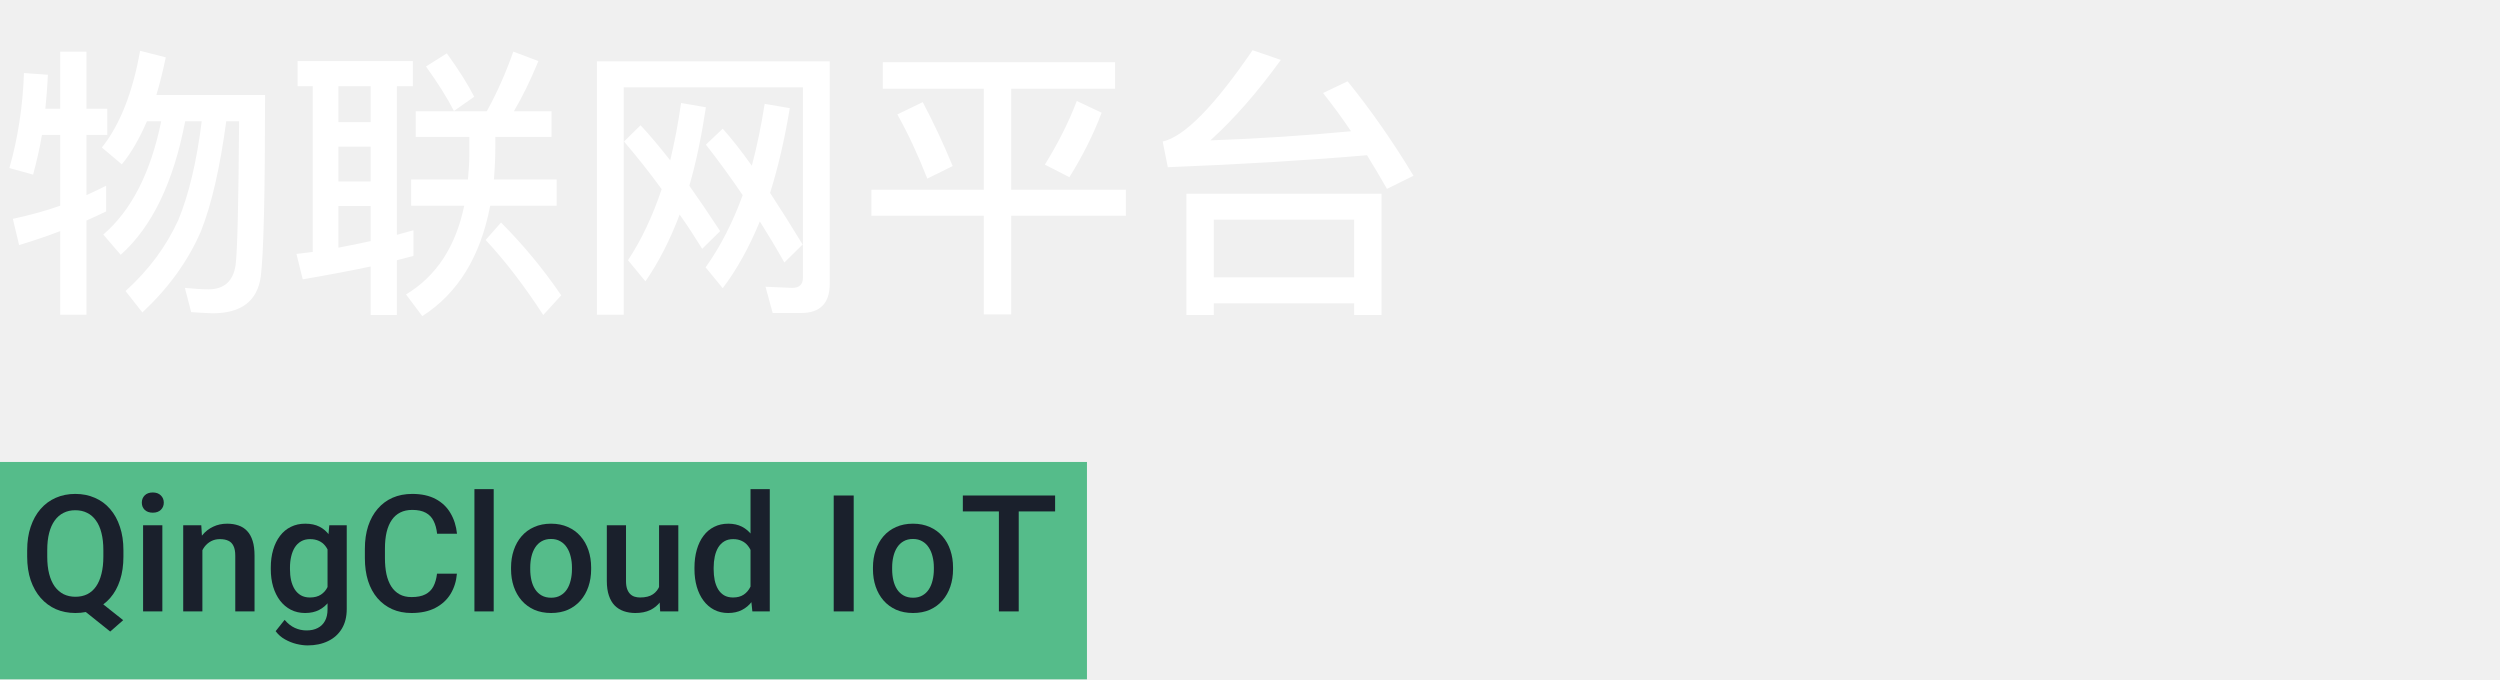
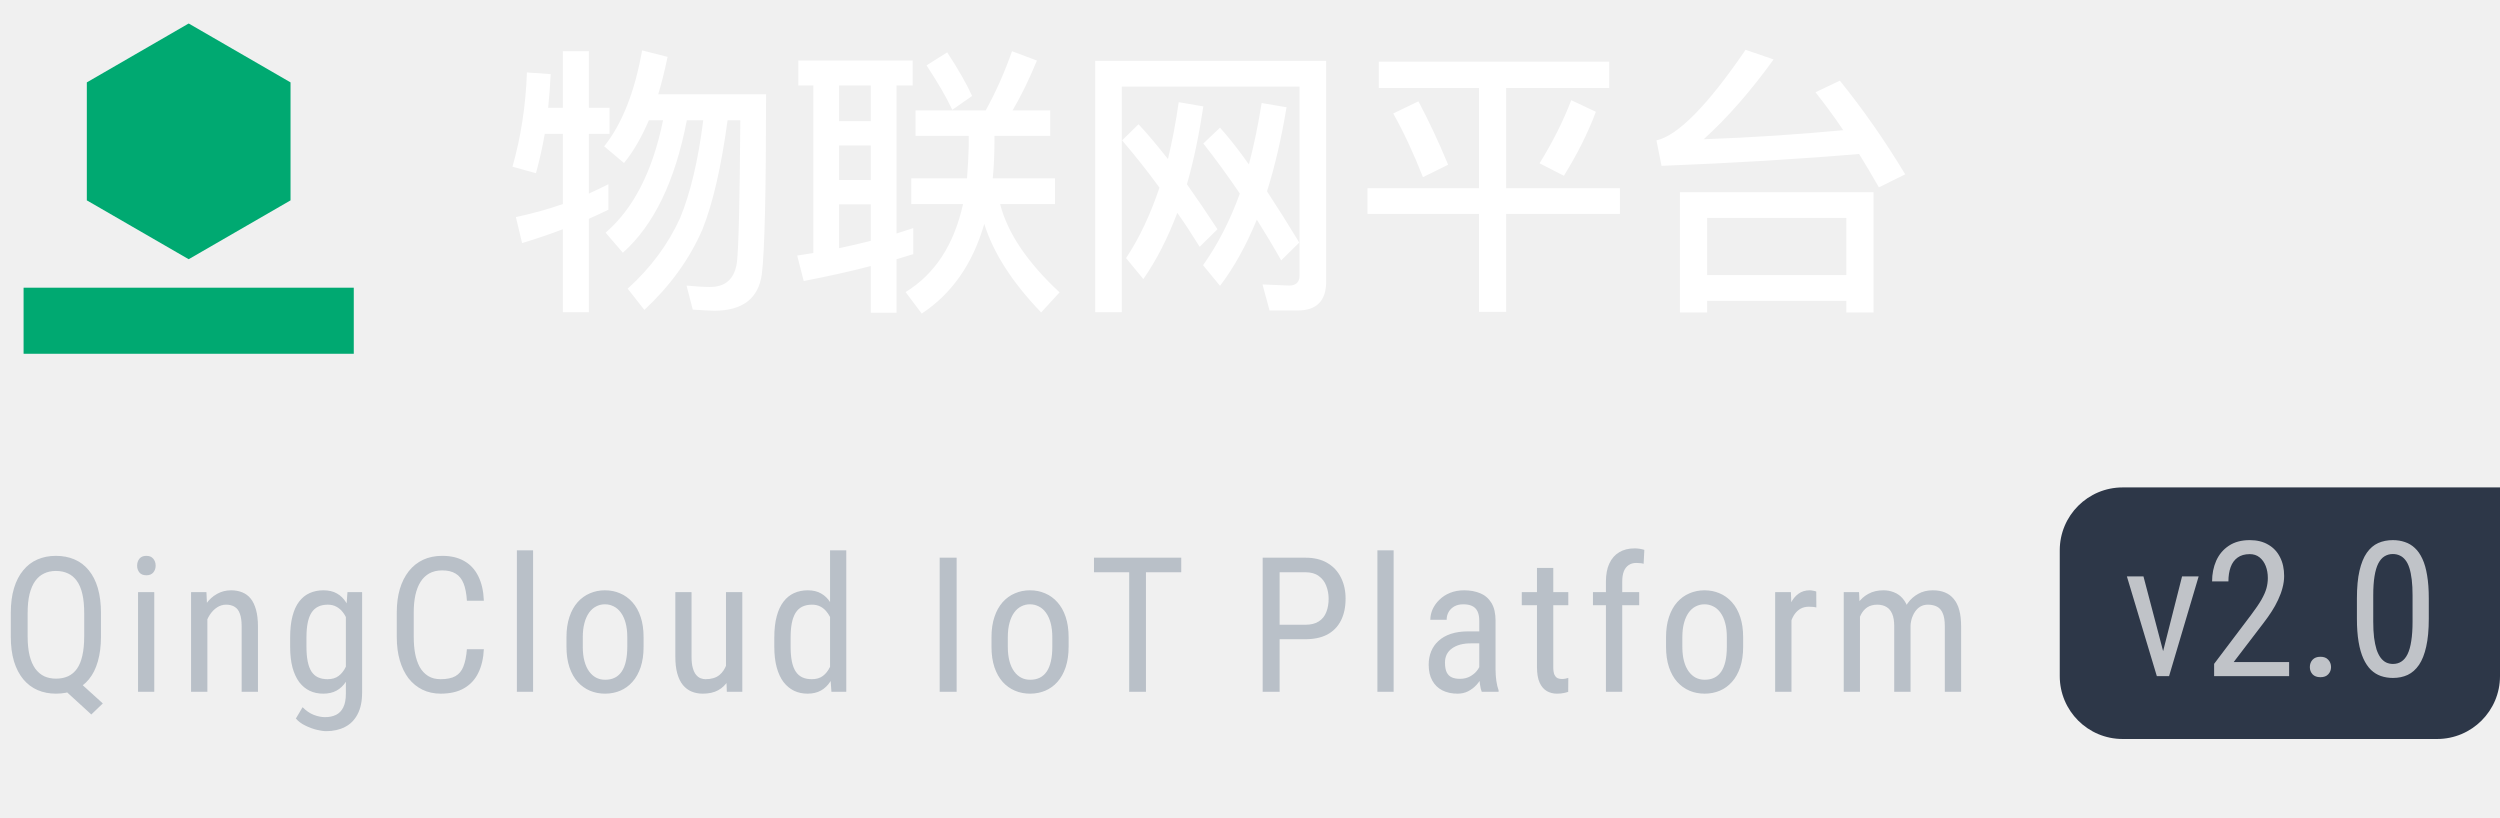
- <svg xmlns="http://www.w3.org/2000/svg" width="184" height="50" viewBox="0 0 184 50" fill="none">
-   <rect y="34" width="80" height="16" fill="#55BC8A" />
-   <path d="M6.822 43.863L9.066 45.645L8.111 46.482L5.908 44.719L6.822 43.863ZM9.084 40.5V40.969C9.084 41.613 9 42.191 8.832 42.703C8.664 43.215 8.424 43.65 8.111 44.01C7.799 44.369 7.426 44.645 6.992 44.836C6.559 45.023 6.078 45.117 5.551 45.117C5.027 45.117 4.549 45.023 4.115 44.836C3.686 44.645 3.312 44.369 2.996 44.01C2.68 43.65 2.434 43.215 2.258 42.703C2.086 42.191 2 41.613 2 40.969V40.5C2 39.855 2.086 39.279 2.258 38.772C2.43 38.26 2.672 37.824 2.984 37.465C3.301 37.102 3.674 36.826 4.104 36.639C4.537 36.447 5.016 36.352 5.539 36.352C6.066 36.352 6.547 36.447 6.98 36.639C7.418 36.826 7.793 37.102 8.105 37.465C8.418 37.824 8.658 38.26 8.826 38.772C8.998 39.279 9.084 39.855 9.084 40.5ZM7.607 40.969V40.488C7.607 40.012 7.561 39.592 7.467 39.228C7.377 38.861 7.242 38.555 7.062 38.309C6.887 38.059 6.67 37.871 6.412 37.746C6.158 37.617 5.867 37.553 5.539 37.553C5.219 37.553 4.932 37.617 4.678 37.746C4.424 37.871 4.207 38.059 4.027 38.309C3.848 38.555 3.711 38.861 3.617 39.228C3.523 39.592 3.477 40.012 3.477 40.488V40.969C3.477 41.445 3.523 41.867 3.617 42.234C3.711 42.602 3.848 42.912 4.027 43.166C4.211 43.416 4.43 43.605 4.684 43.734C4.941 43.859 5.23 43.922 5.551 43.922C5.879 43.922 6.17 43.859 6.424 43.734C6.678 43.605 6.893 43.416 7.068 43.166C7.244 42.912 7.377 42.602 7.467 42.234C7.561 41.867 7.607 41.445 7.607 40.969Z" fill="#1A202C" />
-   <path d="M11.949 38.66V45H10.531V38.66H11.949ZM10.438 36.996C10.438 36.781 10.508 36.603 10.648 36.463C10.793 36.318 10.992 36.246 11.246 36.246C11.496 36.246 11.693 36.318 11.838 36.463C11.982 36.603 12.055 36.781 12.055 36.996C12.055 37.207 11.982 37.383 11.838 37.523C11.693 37.664 11.496 37.734 11.246 37.734C10.992 37.734 10.793 37.664 10.648 37.523C10.508 37.383 10.438 37.207 10.438 36.996Z" fill="#1A202C" />
-   <path d="M14.896 40.014V45H13.484V38.66H14.815L14.896 40.014ZM14.645 41.596L14.188 41.59C14.191 41.141 14.254 40.728 14.375 40.353C14.5 39.978 14.672 39.656 14.891 39.387C15.113 39.117 15.379 38.91 15.688 38.766C15.996 38.617 16.34 38.543 16.719 38.543C17.023 38.543 17.299 38.586 17.545 38.672C17.795 38.754 18.008 38.889 18.184 39.076C18.363 39.264 18.5 39.508 18.594 39.809C18.688 40.105 18.734 40.471 18.734 40.904V45H17.316V40.898C17.316 40.594 17.271 40.353 17.182 40.178C17.096 39.998 16.969 39.871 16.801 39.797C16.637 39.719 16.432 39.68 16.186 39.68C15.943 39.68 15.727 39.73 15.535 39.832C15.344 39.934 15.182 40.072 15.049 40.248C14.92 40.424 14.82 40.627 14.75 40.857C14.68 41.088 14.645 41.334 14.645 41.596Z" fill="#1A202C" />
-   <path d="M24.236 38.66H25.52V44.824C25.52 45.395 25.398 45.879 25.156 46.277C24.914 46.676 24.576 46.978 24.143 47.185C23.709 47.397 23.207 47.502 22.637 47.502C22.395 47.502 22.125 47.467 21.828 47.397C21.535 47.326 21.25 47.213 20.973 47.057C20.699 46.904 20.471 46.703 20.287 46.453L20.949 45.621C21.176 45.891 21.426 46.088 21.699 46.213C21.973 46.338 22.26 46.4 22.561 46.4C22.885 46.4 23.16 46.34 23.387 46.219C23.617 46.102 23.795 45.928 23.92 45.697C24.045 45.467 24.107 45.185 24.107 44.853V40.096L24.236 38.66ZM19.93 41.9V41.777C19.93 41.297 19.988 40.859 20.105 40.465C20.223 40.066 20.391 39.725 20.609 39.44C20.828 39.15 21.094 38.93 21.406 38.777C21.719 38.621 22.072 38.543 22.467 38.543C22.877 38.543 23.227 38.617 23.516 38.766C23.809 38.914 24.053 39.127 24.248 39.404C24.443 39.678 24.596 40.006 24.705 40.389C24.818 40.768 24.902 41.19 24.957 41.654V42.047C24.906 42.5 24.82 42.914 24.699 43.289C24.578 43.664 24.418 43.988 24.219 44.262C24.02 44.535 23.773 44.746 23.48 44.895C23.191 45.043 22.85 45.117 22.455 45.117C22.068 45.117 21.719 45.037 21.406 44.877C21.098 44.717 20.832 44.492 20.609 44.203C20.391 43.914 20.223 43.574 20.105 43.184C19.988 42.789 19.93 42.361 19.93 41.9ZM21.342 41.777V41.9C21.342 42.19 21.369 42.459 21.424 42.709C21.482 42.959 21.57 43.18 21.688 43.371C21.809 43.559 21.961 43.707 22.145 43.816C22.332 43.922 22.553 43.975 22.807 43.975C23.139 43.975 23.41 43.904 23.621 43.764C23.836 43.623 24 43.434 24.113 43.195C24.23 42.953 24.312 42.684 24.359 42.387V41.326C24.336 41.096 24.287 40.881 24.213 40.682C24.143 40.482 24.047 40.309 23.926 40.16C23.805 40.008 23.652 39.891 23.469 39.809C23.285 39.723 23.068 39.68 22.818 39.68C22.564 39.68 22.344 39.734 22.156 39.844C21.969 39.953 21.814 40.103 21.693 40.295C21.576 40.486 21.488 40.709 21.43 40.963C21.371 41.217 21.342 41.488 21.342 41.777Z" fill="#1A202C" />
-   <path d="M32.164 42.223H33.629C33.582 42.781 33.426 43.279 33.16 43.717C32.895 44.15 32.522 44.492 32.041 44.742C31.561 44.992 30.977 45.117 30.289 45.117C29.762 45.117 29.287 45.023 28.865 44.836C28.443 44.645 28.082 44.375 27.781 44.027C27.48 43.676 27.25 43.252 27.09 42.756C26.934 42.26 26.855 41.705 26.855 41.092V40.383C26.855 39.77 26.936 39.215 27.096 38.719C27.26 38.223 27.494 37.799 27.799 37.447C28.104 37.092 28.469 36.82 28.895 36.633C29.324 36.445 29.807 36.352 30.342 36.352C31.021 36.352 31.596 36.477 32.065 36.727C32.533 36.977 32.897 37.322 33.154 37.764C33.416 38.205 33.576 38.711 33.635 39.281H32.17C32.131 38.914 32.045 38.6 31.912 38.338C31.783 38.076 31.592 37.877 31.338 37.74C31.084 37.6 30.752 37.529 30.342 37.529C30.006 37.529 29.713 37.592 29.463 37.717C29.213 37.842 29.004 38.025 28.836 38.268C28.668 38.51 28.541 38.809 28.455 39.164C28.373 39.516 28.332 39.918 28.332 40.371V41.092C28.332 41.522 28.369 41.912 28.443 42.264C28.521 42.611 28.639 42.91 28.795 43.16C28.955 43.41 29.158 43.603 29.404 43.74C29.65 43.877 29.945 43.945 30.289 43.945C30.707 43.945 31.045 43.879 31.303 43.746C31.564 43.613 31.762 43.42 31.895 43.166C32.031 42.908 32.121 42.594 32.164 42.223Z" fill="#1A202C" />
-   <path d="M36.336 36V45H34.918V36H36.336Z" fill="#1A202C" />
-   <path d="M37.613 41.9V41.766C37.613 41.309 37.68 40.885 37.812 40.494C37.945 40.1 38.137 39.758 38.387 39.469C38.641 39.176 38.949 38.949 39.312 38.789C39.68 38.625 40.094 38.543 40.555 38.543C41.02 38.543 41.434 38.625 41.797 38.789C42.164 38.949 42.475 39.176 42.728 39.469C42.982 39.758 43.176 40.1 43.309 40.494C43.441 40.885 43.508 41.309 43.508 41.766V41.9C43.508 42.357 43.441 42.781 43.309 43.172C43.176 43.562 42.982 43.904 42.728 44.197C42.475 44.486 42.166 44.713 41.803 44.877C41.44 45.037 41.027 45.117 40.566 45.117C40.102 45.117 39.685 45.037 39.318 44.877C38.955 44.713 38.647 44.486 38.393 44.197C38.139 43.904 37.945 43.562 37.812 43.172C37.68 42.781 37.613 42.357 37.613 41.9ZM39.025 41.766V41.9C39.025 42.185 39.055 42.455 39.113 42.709C39.172 42.963 39.264 43.185 39.389 43.377C39.514 43.568 39.674 43.719 39.869 43.828C40.065 43.938 40.297 43.992 40.566 43.992C40.828 43.992 41.055 43.938 41.246 43.828C41.441 43.719 41.602 43.568 41.727 43.377C41.852 43.185 41.943 42.963 42.002 42.709C42.065 42.455 42.096 42.185 42.096 41.9V41.766C42.096 41.484 42.065 41.219 42.002 40.969C41.943 40.715 41.85 40.49 41.721 40.295C41.596 40.1 41.435 39.947 41.24 39.838C41.049 39.725 40.82 39.668 40.555 39.668C40.289 39.668 40.059 39.725 39.863 39.838C39.672 39.947 39.514 40.1 39.389 40.295C39.264 40.49 39.172 40.715 39.113 40.969C39.055 41.219 39.025 41.484 39.025 41.766Z" fill="#1A202C" />
-   <path d="M48.506 43.506V38.66H49.924V45H48.588L48.506 43.506ZM48.705 42.188L49.18 42.176C49.18 42.602 49.133 42.994 49.039 43.353C48.945 43.709 48.801 44.02 48.605 44.285C48.41 44.547 48.16 44.752 47.855 44.9C47.551 45.045 47.185 45.117 46.76 45.117C46.451 45.117 46.168 45.072 45.91 44.982C45.652 44.893 45.43 44.754 45.242 44.566C45.059 44.379 44.916 44.135 44.815 43.834C44.713 43.533 44.662 43.174 44.662 42.756V38.66H46.074V42.768C46.074 42.998 46.102 43.191 46.156 43.348C46.211 43.5 46.285 43.623 46.379 43.717C46.473 43.81 46.582 43.877 46.707 43.916C46.832 43.955 46.965 43.975 47.105 43.975C47.508 43.975 47.824 43.897 48.055 43.74C48.289 43.58 48.455 43.365 48.553 43.096C48.654 42.826 48.705 42.523 48.705 42.188Z" fill="#1A202C" />
-   <path d="M55.238 43.688V36H56.656V45H55.373L55.238 43.688ZM51.113 41.9V41.777C51.113 41.297 51.17 40.859 51.283 40.465C51.397 40.066 51.56 39.725 51.775 39.44C51.99 39.15 52.252 38.93 52.56 38.777C52.869 38.621 53.217 38.543 53.603 38.543C53.986 38.543 54.322 38.617 54.611 38.766C54.9 38.914 55.147 39.127 55.35 39.404C55.553 39.678 55.715 40.006 55.836 40.389C55.957 40.768 56.043 41.19 56.094 41.654V42.047C56.043 42.5 55.957 42.914 55.836 43.289C55.715 43.664 55.553 43.988 55.35 44.262C55.147 44.535 54.898 44.746 54.605 44.895C54.316 45.043 53.978 45.117 53.592 45.117C53.209 45.117 52.863 45.037 52.555 44.877C52.25 44.717 51.99 44.492 51.775 44.203C51.56 43.914 51.397 43.574 51.283 43.184C51.17 42.789 51.113 42.361 51.113 41.9ZM52.525 41.777V41.9C52.525 42.19 52.551 42.459 52.602 42.709C52.656 42.959 52.74 43.18 52.853 43.371C52.967 43.559 53.113 43.707 53.293 43.816C53.477 43.922 53.695 43.975 53.949 43.975C54.27 43.975 54.533 43.904 54.74 43.764C54.947 43.623 55.109 43.434 55.227 43.195C55.348 42.953 55.43 42.684 55.473 42.387V41.326C55.449 41.096 55.4 40.881 55.326 40.682C55.256 40.482 55.16 40.309 55.039 40.16C54.918 40.008 54.768 39.891 54.588 39.809C54.412 39.723 54.203 39.68 53.961 39.68C53.703 39.68 53.484 39.734 53.305 39.844C53.125 39.953 52.977 40.103 52.859 40.295C52.746 40.486 52.662 40.709 52.607 40.963C52.553 41.217 52.525 41.488 52.525 41.777Z" fill="#1A202C" />
-   <path d="M62.832 36.469V45H61.361V36.469H62.832Z" fill="#1A202C" />
-   <path d="M64.25 41.9V41.766C64.25 41.309 64.316 40.885 64.449 40.494C64.582 40.1 64.773 39.758 65.023 39.469C65.277 39.176 65.586 38.949 65.949 38.789C66.316 38.625 66.731 38.543 67.191 38.543C67.656 38.543 68.07 38.625 68.434 38.789C68.801 38.949 69.111 39.176 69.365 39.469C69.619 39.758 69.812 40.1 69.945 40.494C70.078 40.885 70.144 41.309 70.144 41.766V41.9C70.144 42.357 70.078 42.781 69.945 43.172C69.812 43.562 69.619 43.904 69.365 44.197C69.111 44.486 68.803 44.713 68.439 44.877C68.076 45.037 67.664 45.117 67.203 45.117C66.738 45.117 66.322 45.037 65.955 44.877C65.592 44.713 65.283 44.486 65.029 44.197C64.775 43.904 64.582 43.562 64.449 43.172C64.316 42.781 64.25 42.357 64.25 41.9ZM65.662 41.766V41.9C65.662 42.185 65.691 42.455 65.75 42.709C65.809 42.963 65.9 43.185 66.025 43.377C66.15 43.568 66.311 43.719 66.506 43.828C66.701 43.938 66.934 43.992 67.203 43.992C67.465 43.992 67.691 43.938 67.883 43.828C68.078 43.719 68.238 43.568 68.363 43.377C68.488 43.185 68.58 42.963 68.639 42.709C68.701 42.455 68.732 42.185 68.732 41.9V41.766C68.732 41.484 68.701 41.219 68.639 40.969C68.58 40.715 68.486 40.49 68.357 40.295C68.232 40.1 68.072 39.947 67.877 39.838C67.686 39.725 67.457 39.668 67.191 39.668C66.926 39.668 66.695 39.725 66.5 39.838C66.309 39.947 66.15 40.1 66.025 40.295C65.9 40.49 65.809 40.715 65.75 40.969C65.691 41.219 65.662 41.484 65.662 41.766Z" fill="#1A202C" />
-   <path d="M74.978 36.469V45H73.519V36.469H74.978ZM77.656 36.469V37.641H70.865V36.469H77.656Z" fill="#1A202C" />
-   <path d="M10.311 3.738C9.765 6.825 8.82 9.198 7.497 10.857L8.967 12.096C9.66 11.256 10.269 10.185 10.815 8.925H11.865C11.088 12.726 9.66 15.498 7.602 17.262L8.883 18.753C11.193 16.695 12.768 13.419 13.629 8.925H14.847C14.469 11.949 13.881 14.364 13.125 16.191C12.243 18.123 10.962 19.866 9.24 21.42L10.479 22.995C12.369 21.231 13.818 19.257 14.784 17.031C15.582 15.036 16.191 12.327 16.653 8.925H17.598C17.556 14.91 17.472 18.417 17.346 19.467C17.178 20.685 16.506 21.294 15.351 21.294C14.847 21.294 14.28 21.252 13.608 21.189L14.07 22.974C14.826 23.016 15.351 23.058 15.645 23.058C17.766 23.058 18.942 22.155 19.194 20.349C19.404 18.669 19.509 14.217 19.509 6.993H11.508C11.76 6.153 11.991 5.229 12.201 4.221L10.311 3.738ZM3.087 9.933H4.431V15.141C3.297 15.54 2.121 15.855 0.945 16.107L1.407 18.039C2.436 17.724 3.444 17.388 4.431 17.01V23.163H6.363V16.233C6.846 16.023 7.329 15.792 7.812 15.561V13.671C7.35 13.902 6.867 14.133 6.363 14.364V9.933H7.896V8.001H6.363V3.801H4.431V8.001H3.339C3.423 7.182 3.486 6.342 3.528 5.502L1.764 5.376C1.68 7.812 1.323 10.143 0.693 12.369L2.436 12.852C2.688 11.907 2.919 10.941 3.087 9.933ZM30.597 8.19V10.08H34.545V11.277C34.545 11.928 34.503 12.579 34.44 13.209H30.261V15.141H34.167C33.537 18.165 32.109 20.328 29.883 21.672L31.08 23.268C33.705 21.588 35.364 18.879 36.078 15.141H40.971V13.209H36.351C36.414 12.453 36.456 11.655 36.456 10.815V10.08H40.593V8.19H37.821C38.43 7.161 39.039 5.922 39.627 4.494L37.779 3.801C37.233 5.355 36.582 6.825 35.826 8.19H30.597ZM32.886 3.927L31.353 4.893C32.214 6.09 32.907 7.182 33.411 8.169L34.902 7.119C34.44 6.216 33.768 5.145 32.886 3.927ZM21.903 4.494V6.342H23.016V18.543C22.617 18.585 22.218 18.648 21.819 18.69L22.281 20.559C24.003 20.265 25.683 19.95 27.279 19.614V23.184H29.211V19.152C29.589 19.047 30.009 18.942 30.429 18.837V16.947L29.211 17.283V6.342H30.387V4.494H21.903ZM24.906 18.228V15.162H27.279V17.745C26.502 17.913 25.704 18.081 24.906 18.228ZM24.906 13.356V10.794H27.279V13.356H24.906ZM24.906 8.988V6.342H27.279V8.988H24.906ZM36.876 16.38L35.742 17.661C37.212 19.236 38.619 21.084 39.984 23.184L41.307 21.735C39.984 19.803 38.514 18.018 36.876 16.38ZM51.681 18.312L53.004 17.01C52.206 15.792 51.45 14.679 50.736 13.671C51.24 11.928 51.639 9.996 51.954 7.896L50.127 7.581C49.917 9.072 49.644 10.479 49.329 11.802C48.531 10.794 47.817 9.933 47.145 9.219L45.927 10.416C46.893 11.55 47.817 12.705 48.699 13.923C48.027 15.918 47.208 17.661 46.221 19.152L47.502 20.706C48.468 19.32 49.308 17.682 50.022 15.792C50.589 16.59 51.135 17.43 51.681 18.312ZM57.729 19.32L59.073 17.997C58.233 16.611 57.435 15.351 56.679 14.196C57.267 12.327 57.75 10.248 58.128 7.959L56.28 7.644C56.028 9.24 55.713 10.773 55.335 12.201C54.579 11.13 53.865 10.227 53.193 9.471L51.954 10.647C52.878 11.823 53.781 13.062 54.663 14.364C53.928 16.38 53.025 18.144 51.933 19.677L53.193 21.21C54.243 19.824 55.146 18.186 55.923 16.296C56.532 17.262 57.141 18.27 57.729 19.32ZM58.968 23.037C60.354 23.037 61.068 22.323 61.068 20.895V4.515H43.932V23.163H45.906V6.426H59.094V20.454C59.094 20.937 58.821 21.189 58.317 21.189L56.343 21.105L56.868 23.037H58.968ZM64.974 4.578V6.531H72.408V13.965H64.134V15.876H72.408V23.142H74.424V15.876H82.866V13.965H74.424V6.531H82.068V4.578H64.974ZM67.914 7.518L66.045 8.421C66.822 9.807 67.557 11.382 68.25 13.146L70.119 12.222C69.405 10.5 68.67 8.946 67.914 7.518ZM79.254 7.434C78.666 8.967 77.889 10.521 76.902 12.117L78.708 13.041C79.674 11.487 80.472 9.912 81.081 8.295L79.254 7.434ZM101.682 14.259H87.318V23.184H89.334V22.323H99.666V23.184H101.682V14.259ZM89.334 20.412V16.17H99.666V20.412H89.334ZM85.953 12.306C91.329 12.096 96.222 11.802 100.611 11.424C101.094 12.201 101.577 13.02 102.081 13.902L104.034 12.936C102.501 10.395 100.884 8.085 99.183 5.985L97.377 6.846C98.07 7.728 98.763 8.652 99.435 9.66C96.096 9.975 92.652 10.206 89.082 10.332C90.846 8.736 92.568 6.762 94.269 4.41L92.19 3.696C89.376 7.812 87.171 10.059 85.575 10.416L85.953 12.306Z" fill="white" />
+ <svg xmlns="http://www.w3.org/2000/svg" width="159" height="52" viewBox="0 0 159 52" fill="none">
+   <path d="M12 16.482C12.004 16.482 12.007 16.481 12.011 16.48L18.478 12.743C18.479 12.74 18.48 12.737 18.48 12.734C18.48 12.731 18.479 12.728 18.478 12.725V5.258C18.479 5.255 18.48 5.252 18.48 5.249C18.48 5.245 18.479 5.242 18.478 5.24L12.011 1.5H11.989L5.522 5.24C5.52 5.242 5.519 5.245 5.519 5.249C5.519 5.252 5.52 5.255 5.522 5.258V12.725C5.521 12.727 5.52 12.731 5.52 12.734C5.52 12.737 5.521 12.74 5.522 12.743L11.989 16.48C11.993 16.481 11.996 16.482 12 16.482Z" fill="#00A971" />
+   <path d="M1.5 18.298H22.5V22.5H1.5V18.298Z" fill="#00A971" />
+   <path opacity="0.8" d="M4.646 43.022L6.539 44.738L5.807 45.441L3.955 43.748L4.646 43.022ZM6.422 38.996V40.473C6.422 41.078 6.355 41.609 6.223 42.066C6.094 42.52 5.904 42.898 5.654 43.203C5.404 43.508 5.102 43.736 4.746 43.889C4.395 44.041 3.998 44.117 3.557 44.117C3.131 44.117 2.742 44.041 2.391 43.889C2.039 43.736 1.736 43.508 1.482 43.203C1.229 42.898 1.031 42.52 0.891 42.066C0.754 41.609 0.686 41.078 0.686 40.473V38.996C0.686 38.391 0.754 37.861 0.891 37.408C1.027 36.955 1.223 36.576 1.477 36.272C1.73 35.963 2.033 35.732 2.385 35.58C2.736 35.428 3.125 35.352 3.551 35.352C3.992 35.352 4.389 35.428 4.74 35.58C5.096 35.732 5.398 35.963 5.648 36.272C5.898 36.576 6.09 36.955 6.223 37.408C6.355 37.861 6.422 38.391 6.422 38.996ZM5.355 40.473V38.984C5.355 38.516 5.316 38.113 5.238 37.777C5.16 37.438 5.043 37.16 4.887 36.945C4.734 36.73 4.547 36.572 4.324 36.471C4.102 36.365 3.844 36.312 3.551 36.312C3.277 36.312 3.029 36.365 2.807 36.471C2.588 36.572 2.4 36.73 2.244 36.945C2.088 37.16 1.967 37.438 1.881 37.777C1.799 38.113 1.758 38.516 1.758 38.984V40.473C1.758 40.945 1.799 41.352 1.881 41.691C1.967 42.031 2.088 42.31 2.244 42.529C2.404 42.744 2.594 42.904 2.812 43.01C3.035 43.111 3.283 43.162 3.557 43.162C3.85 43.162 4.107 43.111 4.33 43.01C4.557 42.904 4.746 42.744 4.898 42.529C5.051 42.31 5.164 42.031 5.238 41.691C5.316 41.352 5.355 40.945 5.355 40.473ZM9.811 37.66V44H8.78V37.66H9.811ZM8.721 35.978C8.721 35.803 8.77 35.654 8.868 35.533C8.966 35.412 9.112 35.352 9.307 35.352C9.503 35.352 9.649 35.412 9.747 35.533C9.848 35.654 9.899 35.803 9.899 35.978C9.899 36.147 9.848 36.291 9.747 36.412C9.649 36.529 9.503 36.588 9.307 36.588C9.112 36.588 8.966 36.529 8.868 36.412C8.77 36.291 8.721 36.147 8.721 35.978ZM13.189 39.014V44H12.152V37.66H13.13L13.189 39.014ZM12.937 40.59L12.515 40.572C12.511 40.139 12.56 39.738 12.662 39.371C12.767 39 12.916 38.678 13.107 38.404C13.302 38.131 13.535 37.92 13.804 37.772C14.074 37.619 14.373 37.543 14.701 37.543C14.959 37.543 15.193 37.586 15.404 37.672C15.615 37.754 15.794 37.887 15.943 38.07C16.091 38.254 16.205 38.492 16.283 38.785C16.365 39.074 16.406 39.428 16.406 39.846V44H15.369V39.834C15.369 39.502 15.332 39.236 15.257 39.037C15.187 38.834 15.078 38.688 14.929 38.598C14.785 38.504 14.601 38.457 14.379 38.457C14.175 38.457 13.986 38.514 13.81 38.627C13.634 38.74 13.48 38.897 13.347 39.096C13.218 39.295 13.117 39.523 13.043 39.781C12.972 40.035 12.937 40.305 12.937 40.59ZM22.098 37.66H23.03V44.053C23.03 44.611 22.932 45.072 22.737 45.435C22.545 45.799 22.278 46.066 21.934 46.238C21.59 46.414 21.194 46.502 20.744 46.502C20.584 46.502 20.383 46.473 20.141 46.414C19.899 46.355 19.657 46.266 19.415 46.145C19.172 46.027 18.973 45.879 18.817 45.699L19.244 44.978C19.467 45.205 19.703 45.367 19.953 45.465C20.203 45.562 20.442 45.611 20.668 45.611C20.938 45.611 21.172 45.562 21.372 45.465C21.571 45.367 21.725 45.207 21.834 44.984C21.944 44.766 21.998 44.473 21.998 44.105V39.055L22.098 37.66ZM18.453 41.135V40.543C18.453 40.02 18.502 39.57 18.6 39.195C18.698 38.816 18.838 38.506 19.022 38.264C19.209 38.018 19.434 37.836 19.696 37.719C19.957 37.602 20.25 37.543 20.575 37.543C20.903 37.543 21.186 37.609 21.424 37.742C21.663 37.875 21.86 38.068 22.016 38.322C22.176 38.572 22.301 38.877 22.391 39.236C22.485 39.592 22.549 39.994 22.584 40.443V41.234C22.549 41.68 22.485 42.08 22.391 42.435C22.301 42.791 22.174 43.094 22.01 43.344C21.85 43.594 21.651 43.785 21.413 43.918C21.174 44.051 20.891 44.117 20.563 44.117C20.243 44.117 19.953 44.057 19.696 43.935C19.438 43.81 19.215 43.625 19.028 43.379C18.844 43.129 18.702 42.818 18.6 42.447C18.502 42.072 18.453 41.635 18.453 41.135ZM19.491 40.543V41.135C19.491 41.486 19.516 41.793 19.567 42.055C19.618 42.312 19.696 42.527 19.801 42.699C19.91 42.867 20.049 42.992 20.217 43.074C20.389 43.156 20.594 43.197 20.832 43.197C21.122 43.197 21.358 43.127 21.541 42.986C21.725 42.846 21.872 42.66 21.981 42.43C22.094 42.195 22.184 41.943 22.25 41.674V40.01C22.211 39.81 22.155 39.619 22.081 39.435C22.01 39.248 21.918 39.082 21.805 38.938C21.692 38.789 21.555 38.672 21.395 38.586C21.239 38.5 21.055 38.457 20.844 38.457C20.606 38.457 20.401 38.5 20.229 38.586C20.057 38.672 19.916 38.801 19.807 38.973C19.698 39.145 19.618 39.361 19.567 39.623C19.516 39.885 19.491 40.191 19.491 40.543ZM29.695 41.287H30.773C30.745 41.873 30.626 42.379 30.415 42.805C30.208 43.227 29.905 43.551 29.507 43.777C29.113 44.004 28.618 44.117 28.025 44.117C27.599 44.117 27.214 44.033 26.87 43.865C26.527 43.697 26.232 43.457 25.985 43.145C25.743 42.828 25.558 42.449 25.429 42.008C25.3 41.566 25.235 41.07 25.235 40.52V38.943C25.235 38.397 25.3 37.902 25.429 37.461C25.562 37.02 25.751 36.643 25.997 36.33C26.247 36.014 26.55 35.772 26.905 35.603C27.265 35.435 27.671 35.352 28.124 35.352C28.679 35.352 29.148 35.463 29.53 35.685C29.917 35.904 30.214 36.227 30.421 36.652C30.632 37.074 30.749 37.592 30.773 38.205H29.695C29.667 37.756 29.597 37.391 29.484 37.109C29.37 36.824 29.202 36.615 28.98 36.482C28.761 36.346 28.476 36.277 28.124 36.277C27.812 36.277 27.54 36.34 27.31 36.465C27.083 36.59 26.896 36.77 26.747 37.004C26.603 37.234 26.493 37.514 26.419 37.842C26.349 38.166 26.314 38.529 26.314 38.932V40.52C26.314 40.895 26.343 41.244 26.402 41.568C26.464 41.893 26.562 42.178 26.695 42.424C26.831 42.666 27.009 42.855 27.228 42.992C27.447 43.129 27.712 43.197 28.025 43.197C28.419 43.197 28.732 43.133 28.962 43.004C29.193 42.875 29.363 42.67 29.472 42.389C29.585 42.107 29.659 41.74 29.695 41.287ZM33.904 35V44H32.873V35H33.904ZM36.028 41.135V40.531C36.028 40.039 36.091 39.607 36.216 39.236C36.341 38.861 36.514 38.549 36.737 38.299C36.96 38.049 37.219 37.861 37.516 37.736C37.813 37.607 38.132 37.543 38.471 37.543C38.819 37.543 39.141 37.607 39.438 37.736C39.735 37.861 39.995 38.049 40.218 38.299C40.444 38.549 40.62 38.861 40.745 39.236C40.87 39.607 40.932 40.039 40.932 40.531V41.135C40.932 41.627 40.87 42.06 40.745 42.435C40.62 42.807 40.446 43.117 40.223 43.367C40.001 43.617 39.741 43.805 39.444 43.93C39.147 44.055 38.827 44.117 38.483 44.117C38.139 44.117 37.819 44.055 37.522 43.93C37.225 43.805 36.964 43.617 36.737 43.367C36.514 43.117 36.341 42.807 36.216 42.435C36.091 42.06 36.028 41.627 36.028 41.135ZM37.065 40.531V41.135C37.065 41.482 37.1 41.787 37.171 42.049C37.241 42.31 37.341 42.529 37.469 42.705C37.598 42.881 37.749 43.014 37.921 43.103C38.093 43.19 38.28 43.232 38.483 43.232C38.718 43.232 38.923 43.19 39.098 43.103C39.278 43.014 39.427 42.881 39.544 42.705C39.661 42.529 39.749 42.31 39.807 42.049C39.866 41.787 39.895 41.482 39.895 41.135V40.531C39.895 40.184 39.86 39.881 39.79 39.623C39.719 39.361 39.62 39.143 39.491 38.967C39.362 38.787 39.21 38.654 39.034 38.568C38.862 38.478 38.675 38.434 38.471 38.434C38.272 38.434 38.087 38.478 37.915 38.568C37.743 38.654 37.593 38.787 37.464 38.967C37.339 39.143 37.241 39.361 37.171 39.623C37.1 39.881 37.065 40.184 37.065 40.531ZM46.173 42.535V37.66H47.211V44H46.226L46.173 42.535ZM46.367 41.199L46.777 41.188C46.777 41.609 46.74 42 46.666 42.359C46.595 42.715 46.478 43.023 46.314 43.285C46.154 43.547 45.941 43.752 45.675 43.9C45.41 44.045 45.084 44.117 44.697 44.117C44.435 44.117 44.197 44.072 43.982 43.982C43.771 43.893 43.587 43.754 43.431 43.566C43.279 43.379 43.16 43.135 43.074 42.834C42.992 42.533 42.951 42.172 42.951 41.75V37.66H43.982V41.762C43.982 42.047 44.007 42.283 44.058 42.471C44.109 42.654 44.177 42.801 44.263 42.91C44.349 43.016 44.445 43.09 44.55 43.133C44.656 43.176 44.763 43.197 44.873 43.197C45.24 43.197 45.533 43.109 45.752 42.934C45.97 42.754 46.127 42.514 46.22 42.213C46.318 41.908 46.367 41.57 46.367 41.199ZM52.791 42.77V35H53.823V44H52.879L52.791 42.77ZM49.246 41.135V40.543C49.246 40.02 49.297 39.57 49.399 39.195C49.5 38.816 49.645 38.506 49.832 38.264C50.02 38.018 50.245 37.836 50.506 37.719C50.768 37.602 51.057 37.543 51.373 37.543C51.702 37.543 51.983 37.609 52.217 37.742C52.456 37.875 52.655 38.068 52.815 38.322C52.975 38.572 53.1 38.877 53.19 39.236C53.284 39.592 53.346 39.994 53.377 40.443V41.234C53.342 41.68 53.278 42.08 53.184 42.435C53.094 42.791 52.969 43.094 52.809 43.344C52.649 43.594 52.45 43.785 52.211 43.918C51.973 44.051 51.69 44.117 51.362 44.117C51.049 44.117 50.764 44.057 50.506 43.935C50.248 43.81 50.024 43.625 49.832 43.379C49.645 43.129 49.5 42.818 49.399 42.447C49.297 42.072 49.246 41.635 49.246 41.135ZM50.284 40.543V41.135C50.284 41.486 50.309 41.793 50.36 42.055C50.41 42.312 50.491 42.527 50.6 42.699C50.709 42.867 50.848 42.992 51.016 43.074C51.188 43.156 51.393 43.197 51.631 43.197C51.92 43.197 52.157 43.127 52.34 42.986C52.524 42.846 52.67 42.66 52.78 42.43C52.893 42.195 52.983 41.943 53.049 41.674V40.01C53.01 39.81 52.953 39.619 52.879 39.435C52.805 39.248 52.711 39.082 52.598 38.938C52.489 38.789 52.354 38.672 52.194 38.586C52.038 38.5 51.854 38.457 51.643 38.457C51.405 38.457 51.198 38.5 51.022 38.586C50.85 38.672 50.709 38.801 50.6 38.973C50.495 39.145 50.414 39.361 50.36 39.623C50.309 39.885 50.284 40.191 50.284 40.543ZM60.842 35.469V44H59.764V35.469H60.842ZM63.059 41.135V40.531C63.059 40.039 63.122 39.607 63.247 39.236C63.372 38.861 63.546 38.549 63.768 38.299C63.991 38.049 64.251 37.861 64.548 37.736C64.844 37.607 65.163 37.543 65.503 37.543C65.85 37.543 66.173 37.607 66.469 37.736C66.766 37.861 67.026 38.049 67.249 38.299C67.475 38.549 67.651 38.861 67.776 39.236C67.901 39.607 67.964 40.039 67.964 40.531V41.135C67.964 41.627 67.901 42.06 67.776 42.435C67.651 42.807 67.477 43.117 67.255 43.367C67.032 43.617 66.772 43.805 66.475 43.93C66.178 44.055 65.858 44.117 65.514 44.117C65.171 44.117 64.85 44.055 64.553 43.93C64.257 43.805 63.995 43.617 63.768 43.367C63.546 43.117 63.372 42.807 63.247 42.435C63.122 42.06 63.059 41.627 63.059 41.135ZM64.097 40.531V41.135C64.097 41.482 64.132 41.787 64.202 42.049C64.272 42.31 64.372 42.529 64.501 42.705C64.63 42.881 64.78 43.014 64.952 43.103C65.124 43.19 65.311 43.232 65.514 43.232C65.749 43.232 65.954 43.19 66.13 43.103C66.309 43.014 66.458 42.881 66.575 42.705C66.692 42.529 66.78 42.31 66.839 42.049C66.897 41.787 66.927 41.482 66.927 41.135V40.531C66.927 40.184 66.891 39.881 66.821 39.623C66.751 39.361 66.651 39.143 66.522 38.967C66.393 38.787 66.241 38.654 66.065 38.568C65.893 38.478 65.706 38.434 65.503 38.434C65.303 38.434 65.118 38.478 64.946 38.568C64.774 38.654 64.624 38.787 64.495 38.967C64.37 39.143 64.272 39.361 64.202 39.623C64.132 39.881 64.097 40.184 64.097 40.531ZM72.882 35.469V44H71.816V35.469H72.882ZM75.127 35.469V36.395H69.578V35.469H75.127ZM83.025 40.654H81.161V39.734H83.025C83.376 39.734 83.659 39.664 83.874 39.523C84.093 39.383 84.251 39.188 84.349 38.938C84.45 38.688 84.501 38.402 84.501 38.082C84.501 37.789 84.45 37.514 84.349 37.256C84.251 36.998 84.093 36.791 83.874 36.635C83.659 36.475 83.376 36.395 83.025 36.395H81.384V44H80.306V35.469H83.025C83.575 35.469 84.04 35.58 84.419 35.803C84.798 36.025 85.085 36.334 85.281 36.728C85.48 37.119 85.579 37.566 85.579 38.07C85.579 38.617 85.48 39.084 85.281 39.471C85.085 39.857 84.798 40.152 84.419 40.355C84.04 40.555 83.575 40.654 83.025 40.654ZM88.635 35V44H87.603V35H88.635ZM94.081 42.916V39.477C94.081 39.227 94.042 39.025 93.964 38.873C93.889 38.721 93.776 38.609 93.624 38.539C93.475 38.469 93.288 38.434 93.061 38.434C92.843 38.434 92.653 38.478 92.493 38.568C92.337 38.658 92.216 38.777 92.13 38.926C92.048 39.074 92.007 39.238 92.007 39.418H90.969C90.969 39.191 91.018 38.967 91.116 38.744C91.218 38.522 91.362 38.32 91.55 38.141C91.737 37.957 91.962 37.812 92.223 37.707C92.489 37.598 92.786 37.543 93.114 37.543C93.505 37.543 93.85 37.607 94.151 37.736C94.452 37.861 94.688 38.066 94.86 38.352C95.032 38.637 95.118 39.016 95.118 39.488V42.617C95.118 42.828 95.134 43.053 95.165 43.291C95.2 43.529 95.249 43.734 95.311 43.906V44H94.239C94.188 43.875 94.149 43.709 94.122 43.502C94.094 43.291 94.081 43.096 94.081 42.916ZM94.245 40.156L94.257 40.918H93.536C93.29 40.918 93.065 40.945 92.862 41C92.663 41.055 92.491 41.135 92.347 41.24C92.202 41.342 92.091 41.469 92.013 41.621C91.938 41.773 91.901 41.947 91.901 42.143C91.901 42.397 91.936 42.6 92.007 42.752C92.077 42.9 92.182 43.008 92.323 43.074C92.464 43.141 92.641 43.174 92.856 43.174C93.118 43.174 93.348 43.113 93.548 42.992C93.747 42.871 93.901 42.725 94.01 42.553C94.124 42.381 94.177 42.221 94.169 42.072L94.397 42.559C94.382 42.711 94.331 42.877 94.245 43.057C94.163 43.232 94.048 43.402 93.899 43.566C93.751 43.727 93.575 43.859 93.372 43.965C93.173 44.066 92.948 44.117 92.698 44.117C92.331 44.117 92.009 44.047 91.731 43.906C91.458 43.766 91.245 43.559 91.093 43.285C90.94 43.012 90.864 42.674 90.864 42.272C90.864 41.967 90.917 41.685 91.022 41.428C91.128 41.17 91.284 40.947 91.491 40.76C91.698 40.568 91.958 40.42 92.27 40.315C92.587 40.209 92.952 40.156 93.366 40.156H94.245ZM99.744 37.66V38.492H96.785V37.66H99.744ZM97.752 36.119H98.789V42.43C98.789 42.645 98.814 42.807 98.865 42.916C98.919 43.025 98.988 43.098 99.07 43.133C99.152 43.168 99.24 43.185 99.334 43.185C99.404 43.185 99.482 43.178 99.568 43.162C99.654 43.143 99.713 43.127 99.744 43.115L99.738 44C99.668 44.027 99.574 44.053 99.457 44.076C99.34 44.103 99.191 44.117 99.011 44.117C98.789 44.117 98.582 44.065 98.39 43.959C98.199 43.853 98.044 43.678 97.927 43.432C97.81 43.182 97.752 42.846 97.752 42.424V36.119ZM103.174 44H102.137V36.992C102.137 36.535 102.209 36.15 102.354 35.838C102.502 35.522 102.711 35.283 102.981 35.123C103.254 34.959 103.579 34.877 103.954 34.877C104.059 34.877 104.164 34.885 104.27 34.9C104.379 34.916 104.483 34.94 104.58 34.971L104.534 35.855C104.471 35.836 104.395 35.822 104.305 35.815C104.219 35.807 104.137 35.803 104.059 35.803C103.871 35.803 103.711 35.85 103.579 35.943C103.446 36.033 103.344 36.166 103.274 36.342C103.207 36.518 103.174 36.734 103.174 36.992V44ZM104.252 37.66V38.492H101.311V37.66H104.252ZM105.96 41.135V40.531C105.96 40.039 106.023 39.607 106.148 39.236C106.273 38.861 106.446 38.549 106.669 38.299C106.892 38.049 107.152 37.861 107.448 37.736C107.745 37.607 108.064 37.543 108.404 37.543C108.751 37.543 109.073 37.607 109.37 37.736C109.667 37.861 109.927 38.049 110.15 38.299C110.376 38.549 110.552 38.861 110.677 39.236C110.802 39.607 110.864 40.039 110.864 40.531V41.135C110.864 41.627 110.802 42.06 110.677 42.435C110.552 42.807 110.378 43.117 110.155 43.367C109.933 43.617 109.673 43.805 109.376 43.93C109.079 44.055 108.759 44.117 108.415 44.117C108.071 44.117 107.751 44.055 107.454 43.93C107.157 43.805 106.896 43.617 106.669 43.367C106.446 43.117 106.273 42.807 106.148 42.435C106.023 42.06 105.96 41.627 105.96 41.135ZM106.997 40.531V41.135C106.997 41.482 107.032 41.787 107.103 42.049C107.173 42.31 107.273 42.529 107.402 42.705C107.53 42.881 107.681 43.014 107.853 43.103C108.025 43.19 108.212 43.232 108.415 43.232C108.65 43.232 108.855 43.19 109.03 43.103C109.21 43.014 109.359 42.881 109.476 42.705C109.593 42.529 109.681 42.31 109.739 42.049C109.798 41.787 109.827 41.482 109.827 41.135V40.531C109.827 40.184 109.792 39.881 109.722 39.623C109.652 39.361 109.552 39.143 109.423 38.967C109.294 38.787 109.142 38.654 108.966 38.568C108.794 38.478 108.607 38.434 108.404 38.434C108.204 38.434 108.019 38.478 107.847 38.568C107.675 38.654 107.525 38.787 107.396 38.967C107.271 39.143 107.173 39.361 107.103 39.623C107.032 39.881 106.997 40.184 106.997 40.531ZM113.938 38.656V44H112.9V37.66H113.902L113.938 38.656ZM115.514 37.625L115.52 38.633C115.434 38.613 115.355 38.602 115.285 38.598C115.219 38.59 115.141 38.586 115.051 38.586C114.855 38.586 114.684 38.625 114.535 38.703C114.391 38.781 114.266 38.891 114.16 39.031C114.055 39.172 113.971 39.34 113.908 39.535C113.846 39.727 113.803 39.938 113.779 40.168L113.51 40.344C113.51 39.961 113.539 39.602 113.598 39.266C113.66 38.93 113.756 38.633 113.885 38.375C114.014 38.113 114.178 37.91 114.377 37.766C114.58 37.617 114.822 37.543 115.104 37.543C115.166 37.543 115.242 37.553 115.332 37.572C115.426 37.588 115.486 37.605 115.514 37.625ZM118.294 38.92V44H117.262V37.66H118.235L118.294 38.92ZM118.083 40.59L117.602 40.572C117.598 40.139 117.641 39.738 117.731 39.371C117.821 39 117.956 38.678 118.136 38.404C118.319 38.131 118.548 37.92 118.821 37.772C119.098 37.619 119.421 37.543 119.788 37.543C120.03 37.543 120.255 37.586 120.462 37.672C120.673 37.754 120.856 37.885 121.012 38.065C121.169 38.244 121.29 38.475 121.376 38.756C121.466 39.037 121.511 39.377 121.511 39.775V44H120.473V39.828C120.473 39.496 120.429 39.23 120.339 39.031C120.253 38.832 120.13 38.688 119.97 38.598C119.809 38.504 119.618 38.457 119.395 38.457C119.141 38.457 118.929 38.514 118.757 38.627C118.589 38.74 118.454 38.897 118.352 39.096C118.255 39.295 118.184 39.523 118.141 39.781C118.102 40.035 118.083 40.305 118.083 40.59ZM121.499 39.992L120.807 40.215C120.804 39.867 120.846 39.533 120.936 39.213C121.026 38.893 121.159 38.607 121.335 38.357C121.514 38.107 121.737 37.91 122.003 37.766C122.268 37.617 122.577 37.543 122.929 37.543C123.218 37.543 123.473 37.588 123.696 37.678C123.919 37.768 124.106 37.906 124.259 38.094C124.415 38.277 124.532 38.514 124.61 38.803C124.688 39.092 124.727 39.435 124.727 39.834V44H123.69V39.822C123.69 39.467 123.645 39.191 123.555 38.996C123.47 38.797 123.346 38.658 123.186 38.58C123.026 38.498 122.835 38.457 122.612 38.457C122.432 38.457 122.272 38.498 122.132 38.58C121.995 38.662 121.88 38.775 121.786 38.92C121.692 39.06 121.62 39.223 121.569 39.406C121.522 39.59 121.499 39.785 121.499 39.992Z" fill="#ABB4BE" />
+   <path d="M131 35C131 32.791 132.791 31 135 31H159V43C159 45.209 157.209 47 155 47H135C132.791 47 131 45.209 131 43V35Z" fill="#2D3748" />
+   <path opacity="0.7" d="M137.42 42.022L138.779 36.66H139.834L137.953 43H137.268L137.42 42.022ZM136.324 36.66L137.742 42.051L137.854 43H137.174L135.27 36.66H136.324ZM145.588 42.109V43H140.818V42.221L143.168 39.109C143.457 38.727 143.678 38.402 143.83 38.137C143.982 37.867 144.088 37.627 144.146 37.416C144.205 37.201 144.234 36.982 144.234 36.76C144.234 36.478 144.189 36.225 144.1 35.998C144.01 35.768 143.879 35.584 143.707 35.447C143.535 35.31 143.328 35.242 143.086 35.242C142.77 35.242 142.51 35.316 142.307 35.465C142.107 35.609 141.961 35.812 141.867 36.074C141.773 36.336 141.727 36.637 141.727 36.977H140.689C140.689 36.496 140.777 36.057 140.953 35.658C141.133 35.26 141.4 34.943 141.756 34.709C142.111 34.471 142.555 34.352 143.086 34.352C143.543 34.352 143.934 34.447 144.258 34.639C144.586 34.826 144.836 35.092 145.008 35.435C145.184 35.775 145.271 36.174 145.271 36.631C145.271 36.881 145.236 37.135 145.166 37.393C145.1 37.647 145.006 37.9 144.885 38.154C144.768 38.408 144.629 38.658 144.469 38.904C144.309 39.15 144.137 39.393 143.953 39.631L142.061 42.109H145.588ZM146.906 42.426C146.906 42.242 146.963 42.088 147.076 41.963C147.193 41.834 147.361 41.77 147.58 41.77C147.799 41.77 147.965 41.834 148.078 41.963C148.195 42.088 148.254 42.242 148.254 42.426C148.254 42.605 148.195 42.758 148.078 42.883C147.965 43.008 147.799 43.07 147.58 43.07C147.361 43.07 147.193 43.008 147.076 42.883C146.963 42.758 146.906 42.605 146.906 42.426ZM154.471 38.055V39.355C154.471 40.055 154.416 40.645 154.307 41.125C154.201 41.605 154.049 41.992 153.85 42.285C153.65 42.578 153.41 42.791 153.129 42.924C152.852 43.053 152.539 43.117 152.191 43.117C151.918 43.117 151.662 43.076 151.424 42.994C151.189 42.912 150.979 42.781 150.791 42.602C150.604 42.418 150.443 42.18 150.311 41.887C150.178 41.594 150.076 41.238 150.006 40.82C149.936 40.402 149.9 39.914 149.9 39.355V38.055C149.9 37.355 149.955 36.77 150.064 36.297C150.174 35.824 150.328 35.445 150.527 35.16C150.73 34.871 150.971 34.664 151.248 34.539C151.529 34.414 151.842 34.352 152.186 34.352C152.463 34.352 152.719 34.393 152.953 34.475C153.191 34.553 153.402 34.68 153.586 34.855C153.773 35.027 153.934 35.258 154.066 35.547C154.199 35.832 154.299 36.182 154.365 36.596C154.436 37.01 154.471 37.496 154.471 38.055ZM153.439 39.531V37.873C153.439 37.49 153.422 37.154 153.387 36.865C153.352 36.572 153.301 36.322 153.234 36.115C153.168 35.908 153.082 35.74 152.977 35.611C152.875 35.482 152.758 35.389 152.625 35.33C152.492 35.268 152.346 35.236 152.186 35.236C151.986 35.236 151.809 35.285 151.652 35.383C151.5 35.477 151.369 35.627 151.26 35.834C151.154 36.041 151.074 36.312 151.02 36.648C150.965 36.984 150.938 37.393 150.938 37.873V39.531C150.938 39.914 150.955 40.252 150.99 40.545C151.029 40.838 151.082 41.092 151.148 41.307C151.219 41.518 151.305 41.691 151.406 41.828C151.508 41.965 151.625 42.066 151.758 42.133C151.891 42.195 152.035 42.227 152.191 42.227C152.398 42.227 152.578 42.176 152.73 42.074C152.887 41.973 153.018 41.815 153.123 41.6C153.229 41.381 153.307 41.102 153.357 40.762C153.412 40.418 153.439 40.008 153.439 39.531Z" fill="white" />
+   <path d="M40.838 3.204C40.37 5.85 39.56 7.884 38.426 9.306L39.686 10.368C40.28 9.648 40.802 8.73 41.27 7.65H42.17C41.504 10.908 40.28 13.284 38.516 14.796L39.614 16.074C41.594 14.31 42.944 11.502 43.682 7.65H44.726C44.402 10.242 43.898 12.312 43.25 13.878C42.494 15.534 41.396 17.028 39.92 18.36L40.982 19.71C42.602 18.198 43.844 16.506 44.672 14.598C45.356 12.888 45.878 10.566 46.274 7.65H47.084C47.048 12.78 46.976 15.786 46.868 16.686C46.724 17.73 46.148 18.252 45.158 18.252C44.726 18.252 44.24 18.216 43.664 18.162L44.06 19.692C44.708 19.728 45.158 19.764 45.41 19.764C47.228 19.764 48.236 18.99 48.452 17.442C48.632 16.002 48.722 12.186 48.722 5.994H41.864C42.08 5.274 42.278 4.482 42.458 3.618L40.838 3.204ZM34.646 8.514H35.798V12.978C34.826 13.32 33.818 13.59 32.81 13.806L33.206 15.462C34.088 15.192 34.952 14.904 35.798 14.58V19.854H37.454V13.914C37.868 13.734 38.282 13.536 38.696 13.338V11.718C38.3 11.916 37.886 12.114 37.454 12.312V8.514H38.768V6.858H37.454V3.258H35.798V6.858H34.862C34.934 6.156 34.988 5.436 35.024 4.716L33.512 4.608C33.44 6.696 33.134 8.694 32.594 10.602L34.088 11.016C34.304 10.206 34.502 9.378 34.646 8.514ZM58.226 7.02V8.64H61.61V9.342C61.592 10.026 61.556 10.692 61.502 11.34H57.956V12.978H61.25C60.674 15.57 59.468 17.424 57.596 18.576L58.622 19.944C60.53 18.684 61.862 16.794 62.6 14.238C63.176 16.092 64.382 17.964 66.218 19.872L67.388 18.594C65.336 16.686 64.076 14.814 63.608 12.978H67.1V11.34H63.14C63.212 10.584 63.248 9.792 63.248 8.964V8.64H66.794V7.02H64.4C64.922 6.138 65.444 5.076 65.948 3.852L64.364 3.258C63.896 4.59 63.338 5.85 62.69 7.02H58.226ZM60.242 3.33L58.928 4.158C59.612 5.202 60.17 6.138 60.566 6.984L61.826 6.102C61.466 5.31 60.926 4.374 60.242 3.33ZM50.774 3.852V5.436H51.728V16.092L50.702 16.254L51.116 17.874C52.592 17.586 54.014 17.28 55.382 16.92V19.89H57.02V16.488L58.082 16.164V14.508C57.722 14.616 57.38 14.742 57.02 14.85V5.436H58.046V3.852H50.774ZM53.366 15.786V12.996H55.382V15.318C54.734 15.48 54.05 15.642 53.366 15.786ZM53.366 11.448V9.252H55.382V11.448H53.366ZM53.366 7.704V5.436H55.382V7.704H53.366ZM76.298 15.696L77.432 14.58C76.748 13.536 76.1 12.582 75.488 11.718C75.92 10.224 76.262 8.568 76.532 6.768L74.966 6.498C74.786 7.776 74.552 8.982 74.282 10.116C73.598 9.252 72.986 8.514 72.41 7.902L71.366 8.928C72.194 9.9 72.986 10.89 73.742 11.934C73.166 13.644 72.464 15.138 71.618 16.416L72.716 17.748C73.544 16.56 74.264 15.156 74.876 13.536C75.362 14.22 75.83 14.94 76.298 15.696ZM81.482 16.56L82.634 15.426C81.914 14.238 81.23 13.158 80.582 12.168C81.086 10.566 81.5 8.784 81.824 6.822L80.24 6.552C80.024 7.92 79.754 9.234 79.43 10.458C78.782 9.54 78.17 8.766 77.594 8.118L76.532 9.126C77.324 10.134 78.098 11.196 78.854 12.312C78.224 14.04 77.45 15.552 76.514 16.866L77.594 18.18C78.494 16.992 79.268 15.588 79.934 13.968C80.456 14.796 80.978 15.66 81.482 16.56ZM82.544 19.746C83.732 19.746 84.344 19.134 84.344 17.91V3.87H69.656V19.854H71.348V5.508H82.652V17.532C82.652 17.946 82.418 18.162 81.986 18.162L80.294 18.09L80.744 19.746H82.544ZM87.692 3.924V5.598H94.064V11.97H86.972V13.608H94.064V19.836H95.792V13.608H103.028V11.97H95.792V5.598H102.344V3.924H87.692ZM90.212 6.444L88.61 7.218C89.276 8.406 89.906 9.756 90.5 11.268L92.102 10.476C91.49 9 90.86 7.668 90.212 6.444ZM99.932 6.372C99.428 7.686 98.762 9.018 97.916 10.386L99.464 11.178C100.292 9.846 100.976 8.496 101.498 7.11L99.932 6.372ZM119.156 12.222H106.844V19.872H108.572V19.134H117.428V19.872H119.156V12.222ZM108.572 17.496V13.86H117.428V17.496H108.572ZM105.674 10.548C110.282 10.368 114.476 10.116 118.238 9.792C118.652 10.458 119.066 11.16 119.498 11.916L121.172 11.088C119.858 8.91 118.472 6.93 117.014 5.13L115.466 5.868C116.06 6.624 116.654 7.416 117.23 8.28C114.368 8.55 111.416 8.748 108.356 8.856C109.868 7.488 111.344 5.796 112.802 3.78L111.02 3.168C108.608 6.696 106.718 8.622 105.35 8.928L105.674 10.548Z" fill="white" />
</svg>
